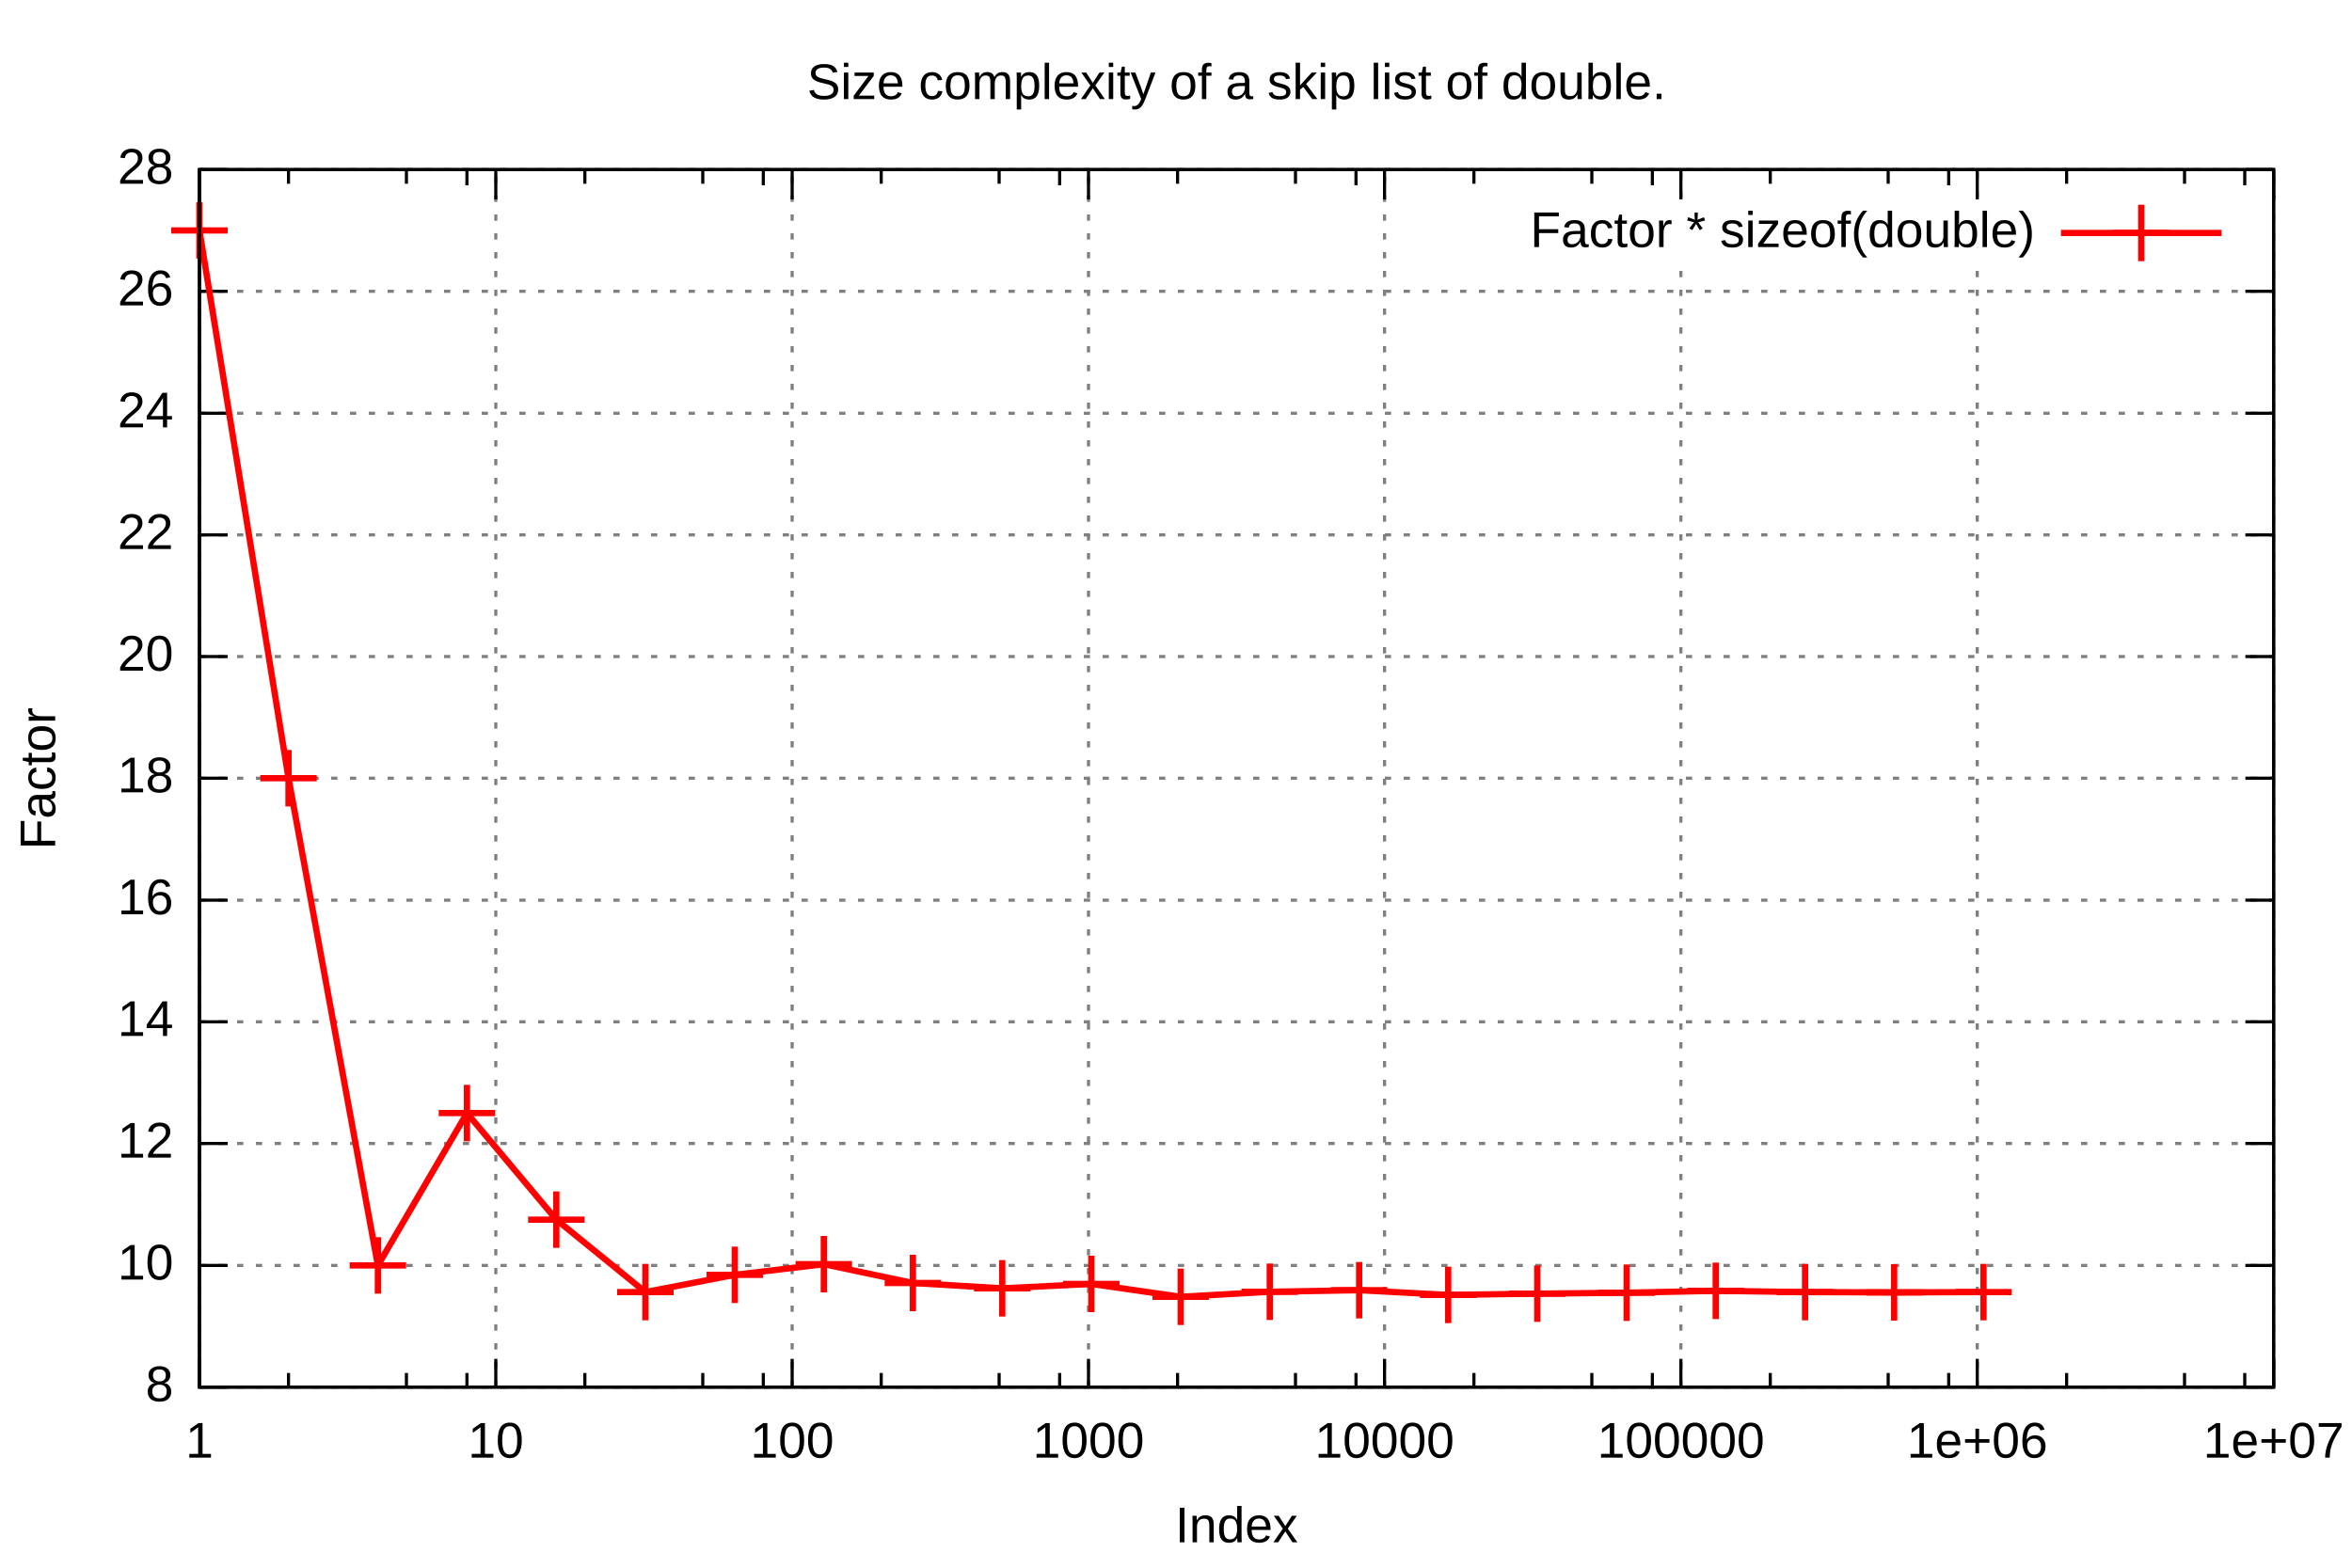
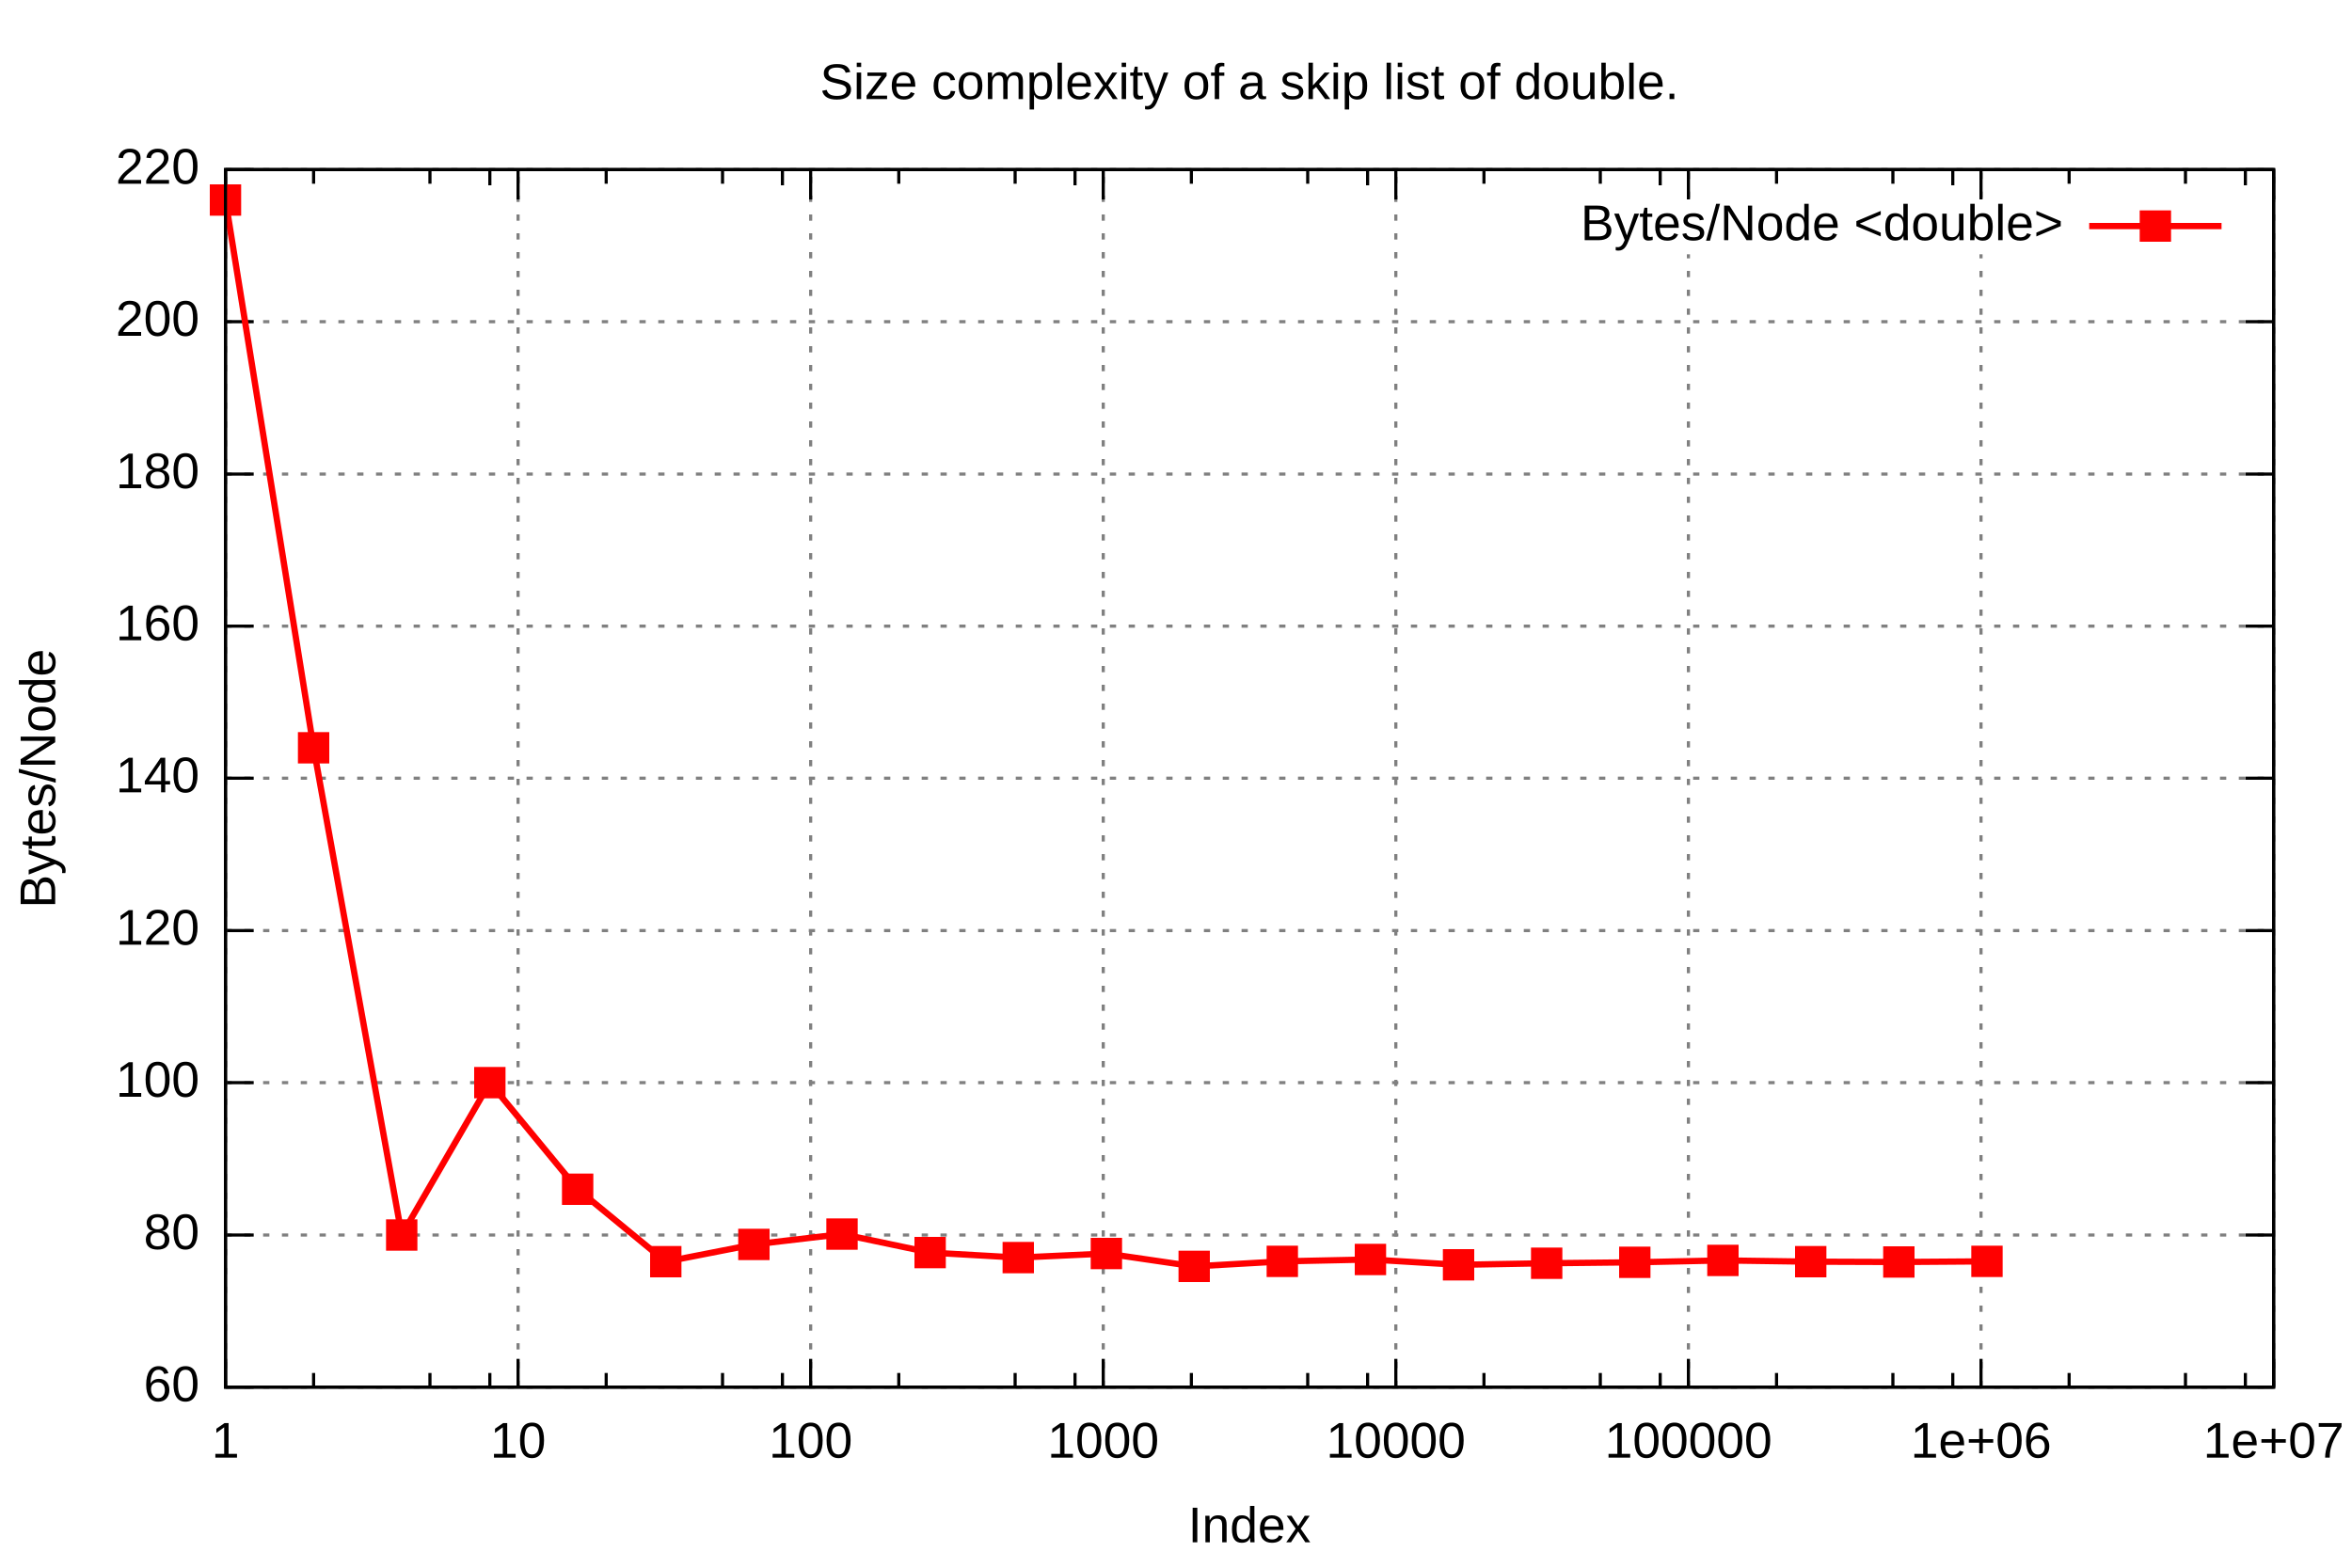
<svg xmlns="http://www.w3.org/2000/svg" xmlns:xlink="http://www.w3.org/1999/xlink" width="750" height="500" viewBox="0 0 750 500">
  <g id="gnuplot_canvas">
    <rect x="0" y="0" width="750" height="500" fill="none" />
    <defs>
      <circle id="gpDot" r="0.5" stroke-width="0.5" />
      <path id="gpPt0" stroke-width="0.222" stroke="currentColor" d="M-1,0 h2 M0,-1 v2" />
      <path id="gpPt1" stroke-width="0.222" stroke="currentColor" d="M-1,-1 L1,1 M1,-1 L-1,1" />
      <path id="gpPt2" stroke-width="0.222" stroke="currentColor" d="M-1,0 L1,0 M0,-1 L0,1 M-1,-1 L1,1 M-1,1 L1,-1" />
      <rect id="gpPt3" stroke-width="0.222" stroke="currentColor" x="-1" y="-1" width="2" height="2" />
      <rect id="gpPt4" stroke-width="0.222" stroke="currentColor" fill="currentColor" x="-1" y="-1" width="2" height="2" />
      <circle id="gpPt5" stroke-width="0.222" stroke="currentColor" cx="0" cy="0" r="1" />
      <use xlink:href="#gpPt5" id="gpPt6" fill="currentColor" stroke="none" />
      <path id="gpPt7" stroke-width="0.222" stroke="currentColor" d="M0,-1.33 L-1.33,0.67 L1.33,0.67 z" />
      <use xlink:href="#gpPt7" id="gpPt8" fill="currentColor" stroke="none" />
      <use xlink:href="#gpPt7" id="gpPt9" stroke="currentColor" transform="rotate(180)" />
      <use xlink:href="#gpPt9" id="gpPt10" fill="currentColor" stroke="none" />
      <use xlink:href="#gpPt3" id="gpPt11" stroke="currentColor" transform="rotate(45)" />
      <use xlink:href="#gpPt11" id="gpPt12" fill="currentColor" stroke="none" />
    </defs>
    <g style="fill:none; color:white; stroke:currentColor; stroke-width:1.00; stroke-linecap:butt; stroke-linejoin:miter">
</g>
    <g style="fill:none; color:black; stroke:currentColor; stroke-width:1.00; stroke-linecap:butt; stroke-linejoin:miter">
</g>
    <g style="fill:none; color:gray; stroke:currentColor; stroke-width:1.00; stroke-linecap:butt; stroke-linejoin:miter">
-       <path stroke="gray" stroke-dasharray=" 2,4" class="gridline" d="M63.6,442.4 L725.0,442.4  h0.01" />
-     </g>
-     <g style="fill:none; color:black; stroke:currentColor; stroke-width:1.00; stroke-linecap:butt; stroke-linejoin:miter">
-       <path stroke="black" d="M63.6,442.4 L72.6,442.4 M725.0,442.4 L716.0,442.4  h0.01" />
-       <g transform="translate(55.3,446.9)" style="stroke:none; fill:black; font-family:Arial; font-size:12.00pt; text-anchor:end">
-         <text> 8</text>
-       </g>
-     </g>
-     <g style="fill:none; color:gray; stroke:currentColor; stroke-width:1.00; stroke-linecap:butt; stroke-linejoin:miter">
-       <path stroke="gray" stroke-dasharray=" 2,4" class="gridline" d="M63.6,403.6 L725.0,403.6  h0.01" />
-     </g>
-     <g style="fill:none; color:black; stroke:currentColor; stroke-width:1.00; stroke-linecap:butt; stroke-linejoin:miter">
-       <path stroke="black" d="M63.6,403.6 L72.6,403.6 M725.0,403.6 L716.0,403.6  h0.01" />
-       <g transform="translate(55.3,408.1)" style="stroke:none; fill:black; font-family:Arial; font-size:12.00pt; text-anchor:end">
+       <path stroke="gray" stroke-dasharray=" 2,4" class="gridline" d="M71.9,442.4 L725.0,442.4  h0.01" />
+     </g>
+     <g style="fill:none; color:black; stroke:currentColor; stroke-width:1.00; stroke-linecap:butt; stroke-linejoin:miter">
+       <path stroke="black" d="M71.9,442.4 L80.9,442.4 M725.0,442.4 L716.0,442.4  h0.01" />
+       <g transform="translate(63.6,446.9)" style="stroke:none; fill:black; font-family:Arial; font-size:12.00pt; text-anchor:end">
+         <text> 60</text>
+       </g>
+     </g>
+     <g style="fill:none; color:gray; stroke:currentColor; stroke-width:1.00; stroke-linecap:butt; stroke-linejoin:miter">
+       <path stroke="gray" stroke-dasharray=" 2,4" class="gridline" d="M71.9,393.9 L725.0,393.9  h0.01" />
+     </g>
+     <g style="fill:none; color:black; stroke:currentColor; stroke-width:1.00; stroke-linecap:butt; stroke-linejoin:miter">
+       <path stroke="black" d="M71.9,393.9 L80.9,393.9 M725.0,393.9 L716.0,393.9  h0.01" />
+       <g transform="translate(63.6,398.4)" style="stroke:none; fill:black; font-family:Arial; font-size:12.00pt; text-anchor:end">
+         <text> 80</text>
+       </g>
+     </g>
+     <g style="fill:none; color:gray; stroke:currentColor; stroke-width:1.00; stroke-linecap:butt; stroke-linejoin:miter">
+       <path stroke="gray" stroke-dasharray=" 2,4" class="gridline" d="M71.9,345.3 L725.0,345.3  h0.01" />
+     </g>
+     <g style="fill:none; color:black; stroke:currentColor; stroke-width:1.00; stroke-linecap:butt; stroke-linejoin:miter">
+       <path stroke="black" d="M71.9,345.3 L80.9,345.3 M725.0,345.3 L716.0,345.3  h0.01" />
+       <g transform="translate(63.6,349.8)" style="stroke:none; fill:black; font-family:Arial; font-size:12.00pt; text-anchor:end">
+         <text> 100</text>
+       </g>
+     </g>
+     <g style="fill:none; color:gray; stroke:currentColor; stroke-width:1.00; stroke-linecap:butt; stroke-linejoin:miter">
+       <path stroke="gray" stroke-dasharray=" 2,4" class="gridline" d="M71.9,296.8 L725.0,296.8  h0.01" />
+     </g>
+     <g style="fill:none; color:black; stroke:currentColor; stroke-width:1.00; stroke-linecap:butt; stroke-linejoin:miter">
+       <path stroke="black" d="M71.9,296.8 L80.9,296.8 M725.0,296.8 L716.0,296.8  h0.01" />
+       <g transform="translate(63.6,301.3)" style="stroke:none; fill:black; font-family:Arial; font-size:12.00pt; text-anchor:end">
+         <text> 120</text>
+       </g>
+     </g>
+     <g style="fill:none; color:gray; stroke:currentColor; stroke-width:1.00; stroke-linecap:butt; stroke-linejoin:miter">
+       <path stroke="gray" stroke-dasharray=" 2,4" class="gridline" d="M71.9,248.2 L725.0,248.2  h0.01" />
+     </g>
+     <g style="fill:none; color:black; stroke:currentColor; stroke-width:1.00; stroke-linecap:butt; stroke-linejoin:miter">
+       <path stroke="black" d="M71.9,248.2 L80.9,248.2 M725.0,248.2 L716.0,248.2  h0.01" />
+       <g transform="translate(63.6,252.7)" style="stroke:none; fill:black; font-family:Arial; font-size:12.00pt; text-anchor:end">
+         <text> 140</text>
+       </g>
+     </g>
+     <g style="fill:none; color:gray; stroke:currentColor; stroke-width:1.00; stroke-linecap:butt; stroke-linejoin:miter">
+       <path stroke="gray" stroke-dasharray=" 2,4" class="gridline" d="M71.9,199.7 L725.0,199.7  h0.01" />
+     </g>
+     <g style="fill:none; color:black; stroke:currentColor; stroke-width:1.00; stroke-linecap:butt; stroke-linejoin:miter">
+       <path stroke="black" d="M71.9,199.7 L80.9,199.7 M725.0,199.7 L716.0,199.7  h0.01" />
+       <g transform="translate(63.6,204.2)" style="stroke:none; fill:black; font-family:Arial; font-size:12.00pt; text-anchor:end">
+         <text> 160</text>
+       </g>
+     </g>
+     <g style="fill:none; color:gray; stroke:currentColor; stroke-width:1.00; stroke-linecap:butt; stroke-linejoin:miter">
+       <path stroke="gray" stroke-dasharray=" 2,4" class="gridline" d="M71.9,151.2 L725.0,151.2  h0.01" />
+     </g>
+     <g style="fill:none; color:black; stroke:currentColor; stroke-width:1.00; stroke-linecap:butt; stroke-linejoin:miter">
+       <path stroke="black" d="M71.9,151.2 L80.9,151.2 M725.0,151.2 L716.0,151.2  h0.01" />
+       <g transform="translate(63.6,155.7)" style="stroke:none; fill:black; font-family:Arial; font-size:12.00pt; text-anchor:end">
+         <text> 180</text>
+       </g>
+     </g>
+     <g style="fill:none; color:gray; stroke:currentColor; stroke-width:1.00; stroke-linecap:butt; stroke-linejoin:miter">
+       <path stroke="gray" stroke-dasharray=" 2,4" class="gridline" d="M71.9,102.6 L725.0,102.6  h0.01" />
+     </g>
+     <g style="fill:none; color:black; stroke:currentColor; stroke-width:1.00; stroke-linecap:butt; stroke-linejoin:miter">
+       <path stroke="black" d="M71.9,102.6 L80.9,102.6 M725.0,102.6 L716.0,102.6  h0.01" />
+       <g transform="translate(63.6,107.1)" style="stroke:none; fill:black; font-family:Arial; font-size:12.00pt; text-anchor:end">
+         <text> 200</text>
+       </g>
+     </g>
+     <g style="fill:none; color:gray; stroke:currentColor; stroke-width:1.00; stroke-linecap:butt; stroke-linejoin:miter">
+       <path stroke="gray" stroke-dasharray=" 2,4" class="gridline" d="M71.9,54.1 L725.0,54.1  h0.01" />
+     </g>
+     <g style="fill:none; color:black; stroke:currentColor; stroke-width:1.00; stroke-linecap:butt; stroke-linejoin:miter">
+       <path stroke="black" d="M71.9,54.1 L80.9,54.1 M725.0,54.1 L716.0,54.1  h0.01" />
+       <g transform="translate(63.6,58.6)" style="stroke:none; fill:black; font-family:Arial; font-size:12.00pt; text-anchor:end">
+         <text> 220</text>
+       </g>
+     </g>
+     <g style="fill:none; color:gray; stroke:currentColor; stroke-width:1.00; stroke-linecap:butt; stroke-linejoin:miter">
+       <path stroke="gray" stroke-dasharray=" 2,4" class="gridline" d="M71.9,442.4 L71.9,54.1  h0.01" />
+     </g>
+     <g style="fill:none; color:black; stroke:currentColor; stroke-width:1.00; stroke-linecap:butt; stroke-linejoin:miter">
+       <path stroke="black" d="M71.9,442.4 L71.9,433.4 M71.9,54.1 L71.9,63.1  h0.01" />
+       <g transform="translate(71.9,464.9)" style="stroke:none; fill:black; font-family:Arial; font-size:12.00pt; text-anchor:middle">
+         <text> 1</text>
+       </g>
+       <path stroke="black" d="M100.0,442.4 L100.0,437.9 M100.0,54.1 L100.0,58.6 M137.1,442.4 L137.1,437.9 M137.1,54.1 L137.1,58.6    M156.2,442.4 L156.2,437.9 M156.2,54.1 L156.2,58.6  h0.01" />
+     </g>
+     <g style="fill:none; color:gray; stroke:currentColor; stroke-width:1.00; stroke-linecap:butt; stroke-linejoin:miter">
+       <path stroke="gray" stroke-dasharray=" 2,4" class="gridline" d="M165.2,442.4 L165.2,54.1  h0.01" />
+     </g>
+     <g style="fill:none; color:black; stroke:currentColor; stroke-width:1.00; stroke-linecap:butt; stroke-linejoin:miter">
+       <path stroke="black" d="M165.2,442.4 L165.2,433.4 M165.2,54.1 L165.2,63.1  h0.01" />
+       <g transform="translate(165.2,464.9)" style="stroke:none; fill:black; font-family:Arial; font-size:12.00pt; text-anchor:middle">
        <text> 10</text>
      </g>
-     </g>
-     <g style="fill:none; color:gray; stroke:currentColor; stroke-width:1.00; stroke-linecap:butt; stroke-linejoin:miter">
-       <path stroke="gray" stroke-dasharray=" 2,4" class="gridline" d="M63.6,364.7 L725.0,364.7  h0.01" />
-     </g>
-     <g style="fill:none; color:black; stroke:currentColor; stroke-width:1.00; stroke-linecap:butt; stroke-linejoin:miter">
-       <path stroke="black" d="M63.6,364.7 L72.6,364.7 M725.0,364.7 L716.0,364.7  h0.01" />
-       <g transform="translate(55.3,369.2)" style="stroke:none; fill:black; font-family:Arial; font-size:12.00pt; text-anchor:end">
-         <text> 12</text>
-       </g>
-     </g>
-     <g style="fill:none; color:gray; stroke:currentColor; stroke-width:1.00; stroke-linecap:butt; stroke-linejoin:miter">
-       <path stroke="gray" stroke-dasharray=" 2,4" class="gridline" d="M63.6,325.9 L725.0,325.9  h0.01" />
-     </g>
-     <g style="fill:none; color:black; stroke:currentColor; stroke-width:1.00; stroke-linecap:butt; stroke-linejoin:miter">
-       <path stroke="black" d="M63.6,325.9 L72.6,325.9 M725.0,325.9 L716.0,325.9  h0.01" />
-       <g transform="translate(55.3,330.4)" style="stroke:none; fill:black; font-family:Arial; font-size:12.00pt; text-anchor:end">
-         <text> 14</text>
-       </g>
-     </g>
-     <g style="fill:none; color:gray; stroke:currentColor; stroke-width:1.00; stroke-linecap:butt; stroke-linejoin:miter">
-       <path stroke="gray" stroke-dasharray=" 2,4" class="gridline" d="M63.6,287.1 L725.0,287.1  h0.01" />
-     </g>
-     <g style="fill:none; color:black; stroke:currentColor; stroke-width:1.00; stroke-linecap:butt; stroke-linejoin:miter">
-       <path stroke="black" d="M63.6,287.1 L72.6,287.1 M725.0,287.1 L716.0,287.1  h0.01" />
-       <g transform="translate(55.3,291.6)" style="stroke:none; fill:black; font-family:Arial; font-size:12.00pt; text-anchor:end">
-         <text> 16</text>
-       </g>
-     </g>
-     <g style="fill:none; color:gray; stroke:currentColor; stroke-width:1.00; stroke-linecap:butt; stroke-linejoin:miter">
-       <path stroke="gray" stroke-dasharray=" 2,4" class="gridline" d="M63.6,248.2 L725.0,248.2  h0.01" />
-     </g>
-     <g style="fill:none; color:black; stroke:currentColor; stroke-width:1.00; stroke-linecap:butt; stroke-linejoin:miter">
-       <path stroke="black" d="M63.6,248.2 L72.6,248.2 M725.0,248.2 L716.0,248.2  h0.01" />
-       <g transform="translate(55.3,252.7)" style="stroke:none; fill:black; font-family:Arial; font-size:12.00pt; text-anchor:end">
-         <text> 18</text>
-       </g>
-     </g>
-     <g style="fill:none; color:gray; stroke:currentColor; stroke-width:1.00; stroke-linecap:butt; stroke-linejoin:miter">
-       <path stroke="gray" stroke-dasharray=" 2,4" class="gridline" d="M63.6,209.4 L725.0,209.4  h0.01" />
-     </g>
-     <g style="fill:none; color:black; stroke:currentColor; stroke-width:1.00; stroke-linecap:butt; stroke-linejoin:miter">
-       <path stroke="black" d="M63.6,209.4 L72.6,209.4 M725.0,209.4 L716.0,209.4  h0.01" />
-       <g transform="translate(55.3,213.9)" style="stroke:none; fill:black; font-family:Arial; font-size:12.00pt; text-anchor:end">
-         <text> 20</text>
-       </g>
-     </g>
-     <g style="fill:none; color:gray; stroke:currentColor; stroke-width:1.00; stroke-linecap:butt; stroke-linejoin:miter">
-       <path stroke="gray" stroke-dasharray=" 2,4" class="gridline" d="M63.6,170.6 L725.0,170.6  h0.01" />
-     </g>
-     <g style="fill:none; color:black; stroke:currentColor; stroke-width:1.00; stroke-linecap:butt; stroke-linejoin:miter">
-       <path stroke="black" d="M63.6,170.6 L72.6,170.6 M725.0,170.6 L716.0,170.6  h0.01" />
-       <g transform="translate(55.3,175.1)" style="stroke:none; fill:black; font-family:Arial; font-size:12.00pt; text-anchor:end">
-         <text> 22</text>
-       </g>
-     </g>
-     <g style="fill:none; color:gray; stroke:currentColor; stroke-width:1.00; stroke-linecap:butt; stroke-linejoin:miter">
-       <path stroke="gray" stroke-dasharray=" 2,4" class="gridline" d="M63.6,131.8 L725.0,131.8  h0.01" />
-     </g>
-     <g style="fill:none; color:black; stroke:currentColor; stroke-width:1.00; stroke-linecap:butt; stroke-linejoin:miter">
-       <path stroke="black" d="M63.6,131.8 L72.6,131.8 M725.0,131.8 L716.0,131.8  h0.01" />
-       <g transform="translate(55.3,136.3)" style="stroke:none; fill:black; font-family:Arial; font-size:12.00pt; text-anchor:end">
-         <text> 24</text>
-       </g>
-     </g>
-     <g style="fill:none; color:gray; stroke:currentColor; stroke-width:1.00; stroke-linecap:butt; stroke-linejoin:miter">
-       <path stroke="gray" stroke-dasharray=" 2,4" class="gridline" d="M63.6,92.9 L725.0,92.9  h0.01" />
-     </g>
-     <g style="fill:none; color:black; stroke:currentColor; stroke-width:1.00; stroke-linecap:butt; stroke-linejoin:miter">
-       <path stroke="black" d="M63.6,92.9 L72.6,92.9 M725.0,92.9 L716.0,92.9  h0.01" />
-       <g transform="translate(55.3,97.4)" style="stroke:none; fill:black; font-family:Arial; font-size:12.00pt; text-anchor:end">
-         <text> 26</text>
-       </g>
-     </g>
-     <g style="fill:none; color:gray; stroke:currentColor; stroke-width:1.00; stroke-linecap:butt; stroke-linejoin:miter">
-       <path stroke="gray" stroke-dasharray=" 2,4" class="gridline" d="M63.6,54.1 L725.0,54.1  h0.01" />
-     </g>
-     <g style="fill:none; color:black; stroke:currentColor; stroke-width:1.00; stroke-linecap:butt; stroke-linejoin:miter">
-       <path stroke="black" d="M63.6,54.1 L72.6,54.1 M725.0,54.1 L716.0,54.1  h0.01" />
-       <g transform="translate(55.3,58.6)" style="stroke:none; fill:black; font-family:Arial; font-size:12.00pt; text-anchor:end">
-         <text> 28</text>
-       </g>
-     </g>
-     <g style="fill:none; color:gray; stroke:currentColor; stroke-width:1.00; stroke-linecap:butt; stroke-linejoin:miter">
-       <path stroke="gray" stroke-dasharray=" 2,4" class="gridline" d="M63.6,442.4 L63.6,54.1  h0.01" />
-     </g>
-     <g style="fill:none; color:black; stroke:currentColor; stroke-width:1.00; stroke-linecap:butt; stroke-linejoin:miter">
-       <path stroke="black" d="M63.6,442.4 L63.6,433.4 M63.6,54.1 L63.6,63.1  h0.01" />
-       <g transform="translate(63.6,464.9)" style="stroke:none; fill:black; font-family:Arial; font-size:12.00pt; text-anchor:middle">
-         <text> 1</text>
-       </g>
-       <path stroke="black" d="M92.0,442.4 L92.0,437.9 M92.0,54.1 L92.0,58.6 M129.6,442.4 L129.6,437.9 M129.6,54.1 L129.6,58.6    M148.9,442.4 L148.9,437.9 M148.9,54.1 L148.9,58.6  h0.01" />
-     </g>
-     <g style="fill:none; color:gray; stroke:currentColor; stroke-width:1.00; stroke-linecap:butt; stroke-linejoin:miter">
-       <path stroke="gray" stroke-dasharray=" 2,4" class="gridline" d="M158.1,442.4 L158.1,54.1  h0.01" />
-     </g>
-     <g style="fill:none; color:black; stroke:currentColor; stroke-width:1.00; stroke-linecap:butt; stroke-linejoin:miter">
-       <path stroke="black" d="M158.1,442.4 L158.1,433.4 M158.1,54.1 L158.1,63.1  h0.01" />
-       <g transform="translate(158.1,464.9)" style="stroke:none; fill:black; font-family:Arial; font-size:12.00pt; text-anchor:middle">
-         <text> 10</text>
-       </g>
-       <path stroke="black" d="M186.5,442.4 L186.5,437.9 M186.5,54.1 L186.5,58.6 M224.1,442.4 L224.1,437.9 M224.1,54.1 L224.1,58.6    M243.4,442.4 L243.4,437.9 M243.4,54.1 L243.4,58.6  h0.01" />
-     </g>
-     <g style="fill:none; color:gray; stroke:currentColor; stroke-width:1.00; stroke-linecap:butt; stroke-linejoin:miter">
-       <path stroke="gray" stroke-dasharray=" 2,4" class="gridline" d="M252.6,442.4 L252.6,54.1  h0.01" />
-     </g>
-     <g style="fill:none; color:black; stroke:currentColor; stroke-width:1.00; stroke-linecap:butt; stroke-linejoin:miter">
-       <path stroke="black" d="M252.6,442.4 L252.6,433.4 M252.6,54.1 L252.6,63.1  h0.01" />
-       <g transform="translate(252.6,464.9)" style="stroke:none; fill:black; font-family:Arial; font-size:12.00pt; text-anchor:middle">
+       <path stroke="black" d="M193.3,442.4 L193.3,437.9 M193.3,54.1 L193.3,58.6 M230.4,442.4 L230.4,437.9 M230.4,54.1 L230.4,58.6    M249.5,442.4 L249.5,437.9 M249.5,54.1 L249.5,58.6  h0.01" />
+     </g>
+     <g style="fill:none; color:gray; stroke:currentColor; stroke-width:1.00; stroke-linecap:butt; stroke-linejoin:miter">
+       <path stroke="gray" stroke-dasharray=" 2,4" class="gridline" d="M258.5,442.4 L258.5,54.1  h0.01" />
+     </g>
+     <g style="fill:none; color:black; stroke:currentColor; stroke-width:1.00; stroke-linecap:butt; stroke-linejoin:miter">
+       <path stroke="black" d="M258.5,442.4 L258.5,433.4 M258.5,54.1 L258.5,63.1  h0.01" />
+       <g transform="translate(258.5,464.9)" style="stroke:none; fill:black; font-family:Arial; font-size:12.00pt; text-anchor:middle">
        <text> 100</text>
      </g>
-       <path stroke="black" d="M281.0,442.4 L281.0,437.9 M281.0,54.1 L281.0,58.6 M318.6,442.4 L318.6,437.9 M318.6,54.1 L318.6,58.6    M337.9,442.4 L337.9,437.9 M337.9,54.1 L337.9,58.6  h0.01" />
-     </g>
-     <g style="fill:none; color:gray; stroke:currentColor; stroke-width:1.00; stroke-linecap:butt; stroke-linejoin:miter">
-       <path stroke="gray" stroke-dasharray=" 2,4" class="gridline" d="M347.1,442.4 L347.1,54.1  h0.01" />
-     </g>
-     <g style="fill:none; color:black; stroke:currentColor; stroke-width:1.00; stroke-linecap:butt; stroke-linejoin:miter">
-       <path stroke="black" d="M347.1,442.4 L347.1,433.4 M347.1,54.1 L347.1,63.1  h0.01" />
-       <g transform="translate(347.1,464.9)" style="stroke:none; fill:black; font-family:Arial; font-size:12.00pt; text-anchor:middle">
+       <path stroke="black" d="M286.6,442.4 L286.6,437.9 M286.6,54.1 L286.6,58.6 M323.7,442.4 L323.7,437.9 M323.7,54.1 L323.7,58.6    M342.8,442.4 L342.8,437.9 M342.8,54.1 L342.8,58.6  h0.01" />
+     </g>
+     <g style="fill:none; color:gray; stroke:currentColor; stroke-width:1.00; stroke-linecap:butt; stroke-linejoin:miter">
+       <path stroke="gray" stroke-dasharray=" 2,4" class="gridline" d="M351.8,442.4 L351.8,54.1  h0.01" />
+     </g>
+     <g style="fill:none; color:black; stroke:currentColor; stroke-width:1.00; stroke-linecap:butt; stroke-linejoin:miter">
+       <path stroke="black" d="M351.8,442.4 L351.8,433.4 M351.8,54.1 L351.8,63.1  h0.01" />
+       <g transform="translate(351.8,464.9)" style="stroke:none; fill:black; font-family:Arial; font-size:12.00pt; text-anchor:middle">
        <text> 1000</text>
      </g>
-       <path stroke="black" d="M375.5,442.4 L375.5,437.9 M375.5,54.1 L375.5,58.6 M413.1,442.4 L413.1,437.9 M413.1,54.1 L413.1,58.6    M432.4,442.4 L432.4,437.9 M432.4,54.1 L432.4,58.6  h0.01" />
-     </g>
-     <g style="fill:none; color:gray; stroke:currentColor; stroke-width:1.00; stroke-linecap:butt; stroke-linejoin:miter">
-       <path stroke="gray" stroke-dasharray=" 2,4" class="gridline" d="M441.5,442.4 L441.5,54.1  h0.01" />
-     </g>
-     <g style="fill:none; color:black; stroke:currentColor; stroke-width:1.00; stroke-linecap:butt; stroke-linejoin:miter">
-       <path stroke="black" d="M441.5,442.4 L441.5,433.4 M441.5,54.1 L441.5,63.1  h0.01" />
-       <g transform="translate(441.5,464.9)" style="stroke:none; fill:black; font-family:Arial; font-size:12.00pt; text-anchor:middle">
+       <path stroke="black" d="M379.9,442.4 L379.9,437.9 M379.9,54.1 L379.9,58.6 M417.0,442.4 L417.0,437.9 M417.0,54.1 L417.0,58.6    M436.1,442.4 L436.1,437.9 M436.1,54.1 L436.1,58.6  h0.01" />
+     </g>
+     <g style="fill:none; color:gray; stroke:currentColor; stroke-width:1.00; stroke-linecap:butt; stroke-linejoin:miter">
+       <path stroke="gray" stroke-dasharray=" 2,4" class="gridline" d="M445.1,442.4 L445.1,54.1  h0.01" />
+     </g>
+     <g style="fill:none; color:black; stroke:currentColor; stroke-width:1.00; stroke-linecap:butt; stroke-linejoin:miter">
+       <path stroke="black" d="M445.1,442.4 L445.1,433.4 M445.1,54.1 L445.1,63.1  h0.01" />
+       <g transform="translate(445.1,464.9)" style="stroke:none; fill:black; font-family:Arial; font-size:12.00pt; text-anchor:middle">
        <text> 10000</text>
      </g>
-       <path stroke="black" d="M470.0,442.4 L470.0,437.9 M470.0,54.1 L470.0,58.6 M507.6,442.4 L507.6,437.9 M507.6,54.1 L507.6,58.6    M526.9,442.4 L526.9,437.9 M526.9,54.1 L526.9,58.6  h0.01" />
-     </g>
-     <g style="fill:none; color:gray; stroke:currentColor; stroke-width:1.00; stroke-linecap:butt; stroke-linejoin:miter">
-       <path stroke="gray" stroke-dasharray=" 2,4" class="gridline" d="M536.0,442.4 L536.0,85.6 M536.0,63.1 L536.0,54.1  h0.01" />
-     </g>
-     <g style="fill:none; color:black; stroke:currentColor; stroke-width:1.00; stroke-linecap:butt; stroke-linejoin:miter">
-       <path stroke="black" d="M536.0,442.4 L536.0,433.4 M536.0,54.1 L536.0,63.1  h0.01" />
-       <g transform="translate(536.0,464.9)" style="stroke:none; fill:black; font-family:Arial; font-size:12.00pt; text-anchor:middle">
+       <path stroke="black" d="M473.2,442.4 L473.2,437.9 M473.2,54.1 L473.2,58.6 M510.3,442.4 L510.3,437.9 M510.3,54.1 L510.3,58.6    M529.4,442.4 L529.4,437.9 M529.4,54.1 L529.4,58.6  h0.01" />
+     </g>
+     <g style="fill:none; color:gray; stroke:currentColor; stroke-width:1.00; stroke-linecap:butt; stroke-linejoin:miter">
+       <path stroke="gray" stroke-dasharray=" 2,4" class="gridline" d="M538.4,442.4 L538.4,81.1 M538.4,63.1 L538.4,54.1  h0.01" />
+     </g>
+     <g style="fill:none; color:black; stroke:currentColor; stroke-width:1.00; stroke-linecap:butt; stroke-linejoin:miter">
+       <path stroke="black" d="M538.4,442.4 L538.4,433.4 M538.4,54.1 L538.4,63.1  h0.01" />
+       <g transform="translate(538.4,464.9)" style="stroke:none; fill:black; font-family:Arial; font-size:12.00pt; text-anchor:middle">
        <text> 100000</text>
      </g>
-       <path stroke="black" d="M564.5,442.4 L564.5,437.9 M564.5,54.1 L564.5,58.6 M602.1,442.4 L602.1,437.9 M602.1,54.1 L602.1,58.6    M621.4,442.4 L621.4,437.9 M621.4,54.1 L621.4,58.6  h0.01" />
-     </g>
-     <g style="fill:none; color:gray; stroke:currentColor; stroke-width:1.00; stroke-linecap:butt; stroke-linejoin:miter">
-       <path stroke="gray" stroke-dasharray=" 2,4" class="gridline" d="M630.5,442.4 L630.5,85.6 M630.5,63.1 L630.5,54.1  h0.01" />
-     </g>
-     <g style="fill:none; color:black; stroke:currentColor; stroke-width:1.00; stroke-linecap:butt; stroke-linejoin:miter">
-       <path stroke="black" d="M630.5,442.4 L630.5,433.4 M630.5,54.1 L630.5,63.1  h0.01" />
-       <g transform="translate(630.5,464.9)" style="stroke:none; fill:black; font-family:Arial; font-size:12.00pt; text-anchor:middle">
+       <path stroke="black" d="M566.5,442.4 L566.5,437.9 M566.5,54.1 L566.5,58.6 M603.6,442.4 L603.6,437.9 M603.6,54.1 L603.6,58.6    M622.7,442.4 L622.7,437.9 M622.7,54.1 L622.7,58.6  h0.01" />
+     </g>
+     <g style="fill:none; color:gray; stroke:currentColor; stroke-width:1.00; stroke-linecap:butt; stroke-linejoin:miter">
+       <path stroke="gray" stroke-dasharray=" 2,4" class="gridline" d="M631.7,442.4 L631.7,81.1 M631.7,63.1 L631.7,54.1  h0.01" />
+     </g>
+     <g style="fill:none; color:black; stroke:currentColor; stroke-width:1.00; stroke-linecap:butt; stroke-linejoin:miter">
+       <path stroke="black" d="M631.7,442.4 L631.7,433.4 M631.7,54.1 L631.7,63.1  h0.01" />
+       <g transform="translate(631.7,464.9)" style="stroke:none; fill:black; font-family:Arial; font-size:12.00pt; text-anchor:middle">
        <text> 1e+06</text>
      </g>
-       <path stroke="black" d="M659.0,442.4 L659.0,437.9 M659.0,54.1 L659.0,58.6 M696.6,442.4 L696.6,437.9 M696.6,54.1 L696.6,58.6    M715.8,442.4 L715.8,437.9 M715.8,54.1 L715.8,58.6  h0.01" />
+       <path stroke="black" d="M659.8,442.4 L659.8,437.9 M659.8,54.1 L659.8,58.6 M696.9,442.4 L696.9,437.9 M696.9,54.1 L696.9,58.6    M716.0,442.4 L716.0,437.9 M716.0,54.1 L716.0,58.6  h0.01" />
    </g>
    <g style="fill:none; color:gray; stroke:currentColor; stroke-width:1.00; stroke-linecap:butt; stroke-linejoin:miter">
      <path stroke="gray" stroke-dasharray=" 2,4" class="gridline" d="M725.0,442.4 L725.0,54.1  h0.01" />
    </g>
    <g style="fill:none; color:black; stroke:currentColor; stroke-width:1.00; stroke-linecap:butt; stroke-linejoin:miter">
      <path stroke="black" d="M725.0,442.4 L725.0,433.4 M725.0,54.1 L725.0,63.1  h0.01" />
      <g transform="translate(725.0,464.9)" style="stroke:none; fill:black; font-family:Arial; font-size:12.00pt; text-anchor:middle">
        <text> 1e+07</text>
      </g>
-       <path stroke="black" d="M63.6,54.1 L63.6,442.4 L725.0,442.4 L725.0,54.1 L63.6,54.1 Z  h0.01" />
+       <path stroke="black" d="M71.9,54.1 L71.9,442.4 L725.0,442.4 L725.0,54.1 L71.9,54.1 Z  h0.01" />
      <g transform="translate(17.6,248.3) rotate(270)" style="stroke:none; fill:black; font-family:Arial; font-size:12.00pt; text-anchor:middle">
-         <text>Factor</text>
-       </g>
-       <g transform="translate(394.3,491.9)" style="stroke:none; fill:black; font-family:Arial; font-size:12.00pt; text-anchor:middle">
+         <text>Bytes/Node</text>
+       </g>
+       <g transform="translate(398.4,491.9)" style="stroke:none; fill:black; font-family:Arial; font-size:12.00pt; text-anchor:middle">
        <text>Index</text>
      </g>
-       <g transform="translate(394.3,31.6)" style="stroke:none; fill:black; font-family:Arial; font-size:12.00pt; text-anchor:middle">
+       <g transform="translate(398.4,31.6)" style="stroke:none; fill:black; font-family:Arial; font-size:12.00pt; text-anchor:middle">
        <text>Size complexity of a skip list of double.</text>
      </g>
    </g>
    <g id="gnuplot_plot_1">
      <g style="fill:none; color:white; stroke:black; stroke-width:2.00; stroke-linecap:butt; stroke-linejoin:miter">
</g>
      <g style="fill:none; color:red; stroke:currentColor; stroke-width:2.00; stroke-linecap:butt; stroke-linejoin:miter">
-         <g transform="translate(648.9,78.8)" style="stroke:none; fill:black; font-family:Arial; font-size:12.00pt; text-anchor:end">
-           <text>Factor * sizeof(double)</text>
+         <g transform="translate(657.9,76.6)" style="stroke:none; fill:black; font-family:Arial; font-size:12.00pt; text-anchor:end">
+           <text>Bytes/Node &lt;double&gt;</text>
        </g>
-         <path d="M657.2,74.3 L708.4,74.3 M63.6,73.5 L92.0,248.2 L120.5,403.6 L148.9,355.0 L177.4,389.0 L205.8,412.1    L234.3,406.6 L262.7,403.2 L291.1,409.2 L319.6,410.9 L348.0,409.5 L376.5,413.6 L404.9,412.0 L433.4,411.5    L461.8,413.0 L490.2,412.6 L518.7,412.3 L547.1,411.7 L575.6,412.1 L604.0,412.2 L632.5,412.1  h0.01" />
-         <use xlink:href="#gpPt0" transform="translate(63.6,73.5) scale(9.00)" />
-         <use xlink:href="#gpPt0" transform="translate(92.0,248.2) scale(9.00)" />
-         <use xlink:href="#gpPt0" transform="translate(120.5,403.6) scale(9.00)" />
-         <use xlink:href="#gpPt0" transform="translate(148.9,355.0) scale(9.00)" />
-         <use xlink:href="#gpPt0" transform="translate(177.4,389.0) scale(9.00)" />
-         <use xlink:href="#gpPt0" transform="translate(205.8,412.1) scale(9.00)" />
-         <use xlink:href="#gpPt0" transform="translate(234.3,406.6) scale(9.00)" />
-         <use xlink:href="#gpPt0" transform="translate(262.7,403.2) scale(9.00)" />
-         <use xlink:href="#gpPt0" transform="translate(291.1,409.2) scale(9.00)" />
-         <use xlink:href="#gpPt0" transform="translate(319.6,410.9) scale(9.00)" />
-         <use xlink:href="#gpPt0" transform="translate(348.0,409.5) scale(9.00)" />
-         <use xlink:href="#gpPt0" transform="translate(376.5,413.6) scale(9.00)" />
-         <use xlink:href="#gpPt0" transform="translate(404.9,412.0) scale(9.00)" />
-         <use xlink:href="#gpPt0" transform="translate(433.4,411.5) scale(9.00)" />
-         <use xlink:href="#gpPt0" transform="translate(461.8,413.0) scale(9.00)" />
-         <use xlink:href="#gpPt0" transform="translate(490.2,412.6) scale(9.00)" />
-         <use xlink:href="#gpPt0" transform="translate(518.7,412.3) scale(9.00)" />
-         <use xlink:href="#gpPt0" transform="translate(547.1,411.7) scale(9.00)" />
-         <use xlink:href="#gpPt0" transform="translate(575.6,412.1) scale(9.00)" />
-         <use xlink:href="#gpPt0" transform="translate(604.0,412.2) scale(9.00)" />
-         <use xlink:href="#gpPt0" transform="translate(632.5,412.1) scale(9.00)" />
-         <use xlink:href="#gpPt0" transform="translate(682.8,74.3) scale(9.00)" />
+         <path d="M666.2,72.1 L708.4,72.1 M71.9,63.8 L100.0,238.5 L128.1,393.9 L156.2,345.3 L184.2,379.3 L212.3,402.4    L240.4,396.9 L268.5,393.6 L296.6,399.5 L324.7,401.1 L352.8,399.8 L380.8,403.9 L408.9,402.3 L437.0,401.7    L465.1,403.4 L493.2,402.9 L521.3,402.6 L549.4,402.0 L577.4,402.4 L605.5,402.5 L633.6,402.3  h0.01" />
+         <use xlink:href="#gpPt4" transform="translate(71.9,63.8) scale(4.50)" />
+         <use xlink:href="#gpPt4" transform="translate(100.0,238.5) scale(4.50)" />
+         <use xlink:href="#gpPt4" transform="translate(128.1,393.9) scale(4.50)" />
+         <use xlink:href="#gpPt4" transform="translate(156.2,345.3) scale(4.50)" />
+         <use xlink:href="#gpPt4" transform="translate(184.2,379.3) scale(4.50)" />
+         <use xlink:href="#gpPt4" transform="translate(212.3,402.4) scale(4.50)" />
+         <use xlink:href="#gpPt4" transform="translate(240.4,396.9) scale(4.50)" />
+         <use xlink:href="#gpPt4" transform="translate(268.5,393.6) scale(4.50)" />
+         <use xlink:href="#gpPt4" transform="translate(296.6,399.5) scale(4.50)" />
+         <use xlink:href="#gpPt4" transform="translate(324.7,401.1) scale(4.50)" />
+         <use xlink:href="#gpPt4" transform="translate(352.8,399.8) scale(4.50)" />
+         <use xlink:href="#gpPt4" transform="translate(380.8,403.9) scale(4.50)" />
+         <use xlink:href="#gpPt4" transform="translate(408.9,402.3) scale(4.50)" />
+         <use xlink:href="#gpPt4" transform="translate(437.0,401.7) scale(4.50)" />
+         <use xlink:href="#gpPt4" transform="translate(465.1,403.4) scale(4.50)" />
+         <use xlink:href="#gpPt4" transform="translate(493.2,402.9) scale(4.50)" />
+         <use xlink:href="#gpPt4" transform="translate(521.3,402.6) scale(4.50)" />
+         <use xlink:href="#gpPt4" transform="translate(549.4,402.0) scale(4.50)" />
+         <use xlink:href="#gpPt4" transform="translate(577.4,402.4) scale(4.50)" />
+         <use xlink:href="#gpPt4" transform="translate(605.5,402.5) scale(4.50)" />
+         <use xlink:href="#gpPt4" transform="translate(633.6,402.3) scale(4.50)" />
+         <use xlink:href="#gpPt4" transform="translate(687.3,72.1) scale(4.50)" />
      </g>
    </g>
    <g style="fill:none; color:white; stroke:currentColor; stroke-width:1.00; stroke-linecap:butt; stroke-linejoin:miter">
</g>
    <g style="fill:none; color:black; stroke:currentColor; stroke-width:1.00; stroke-linecap:butt; stroke-linejoin:miter">
-       <path stroke="black" d="M63.6,54.1 L63.6,442.4 L725.0,442.4 L725.0,54.1 L63.6,54.1 Z  h0.01" />
+       <path stroke="black" d="M71.9,54.1 L71.9,442.4 L725.0,442.4 L725.0,54.1 L71.9,54.1 Z  h0.01" />
    </g>
  </g>
</svg>
